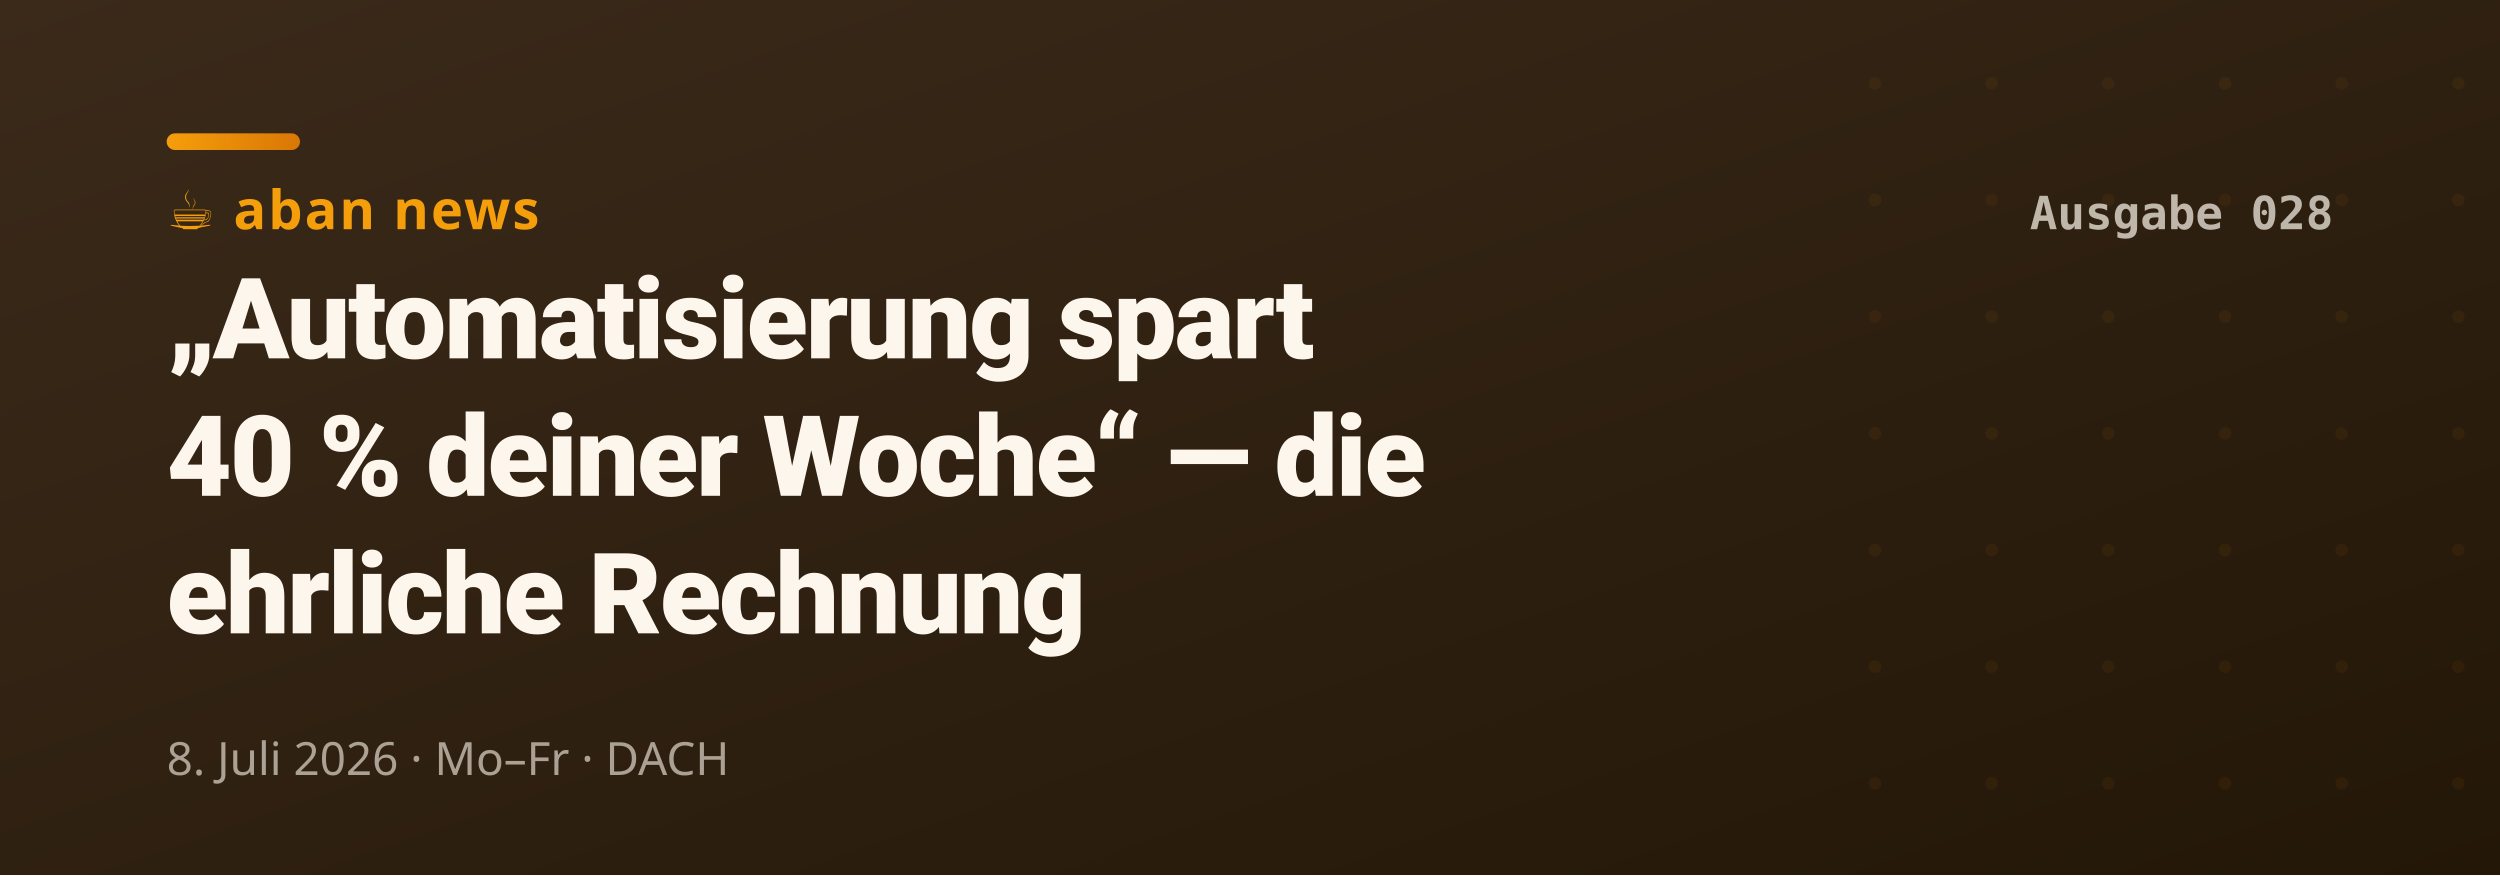
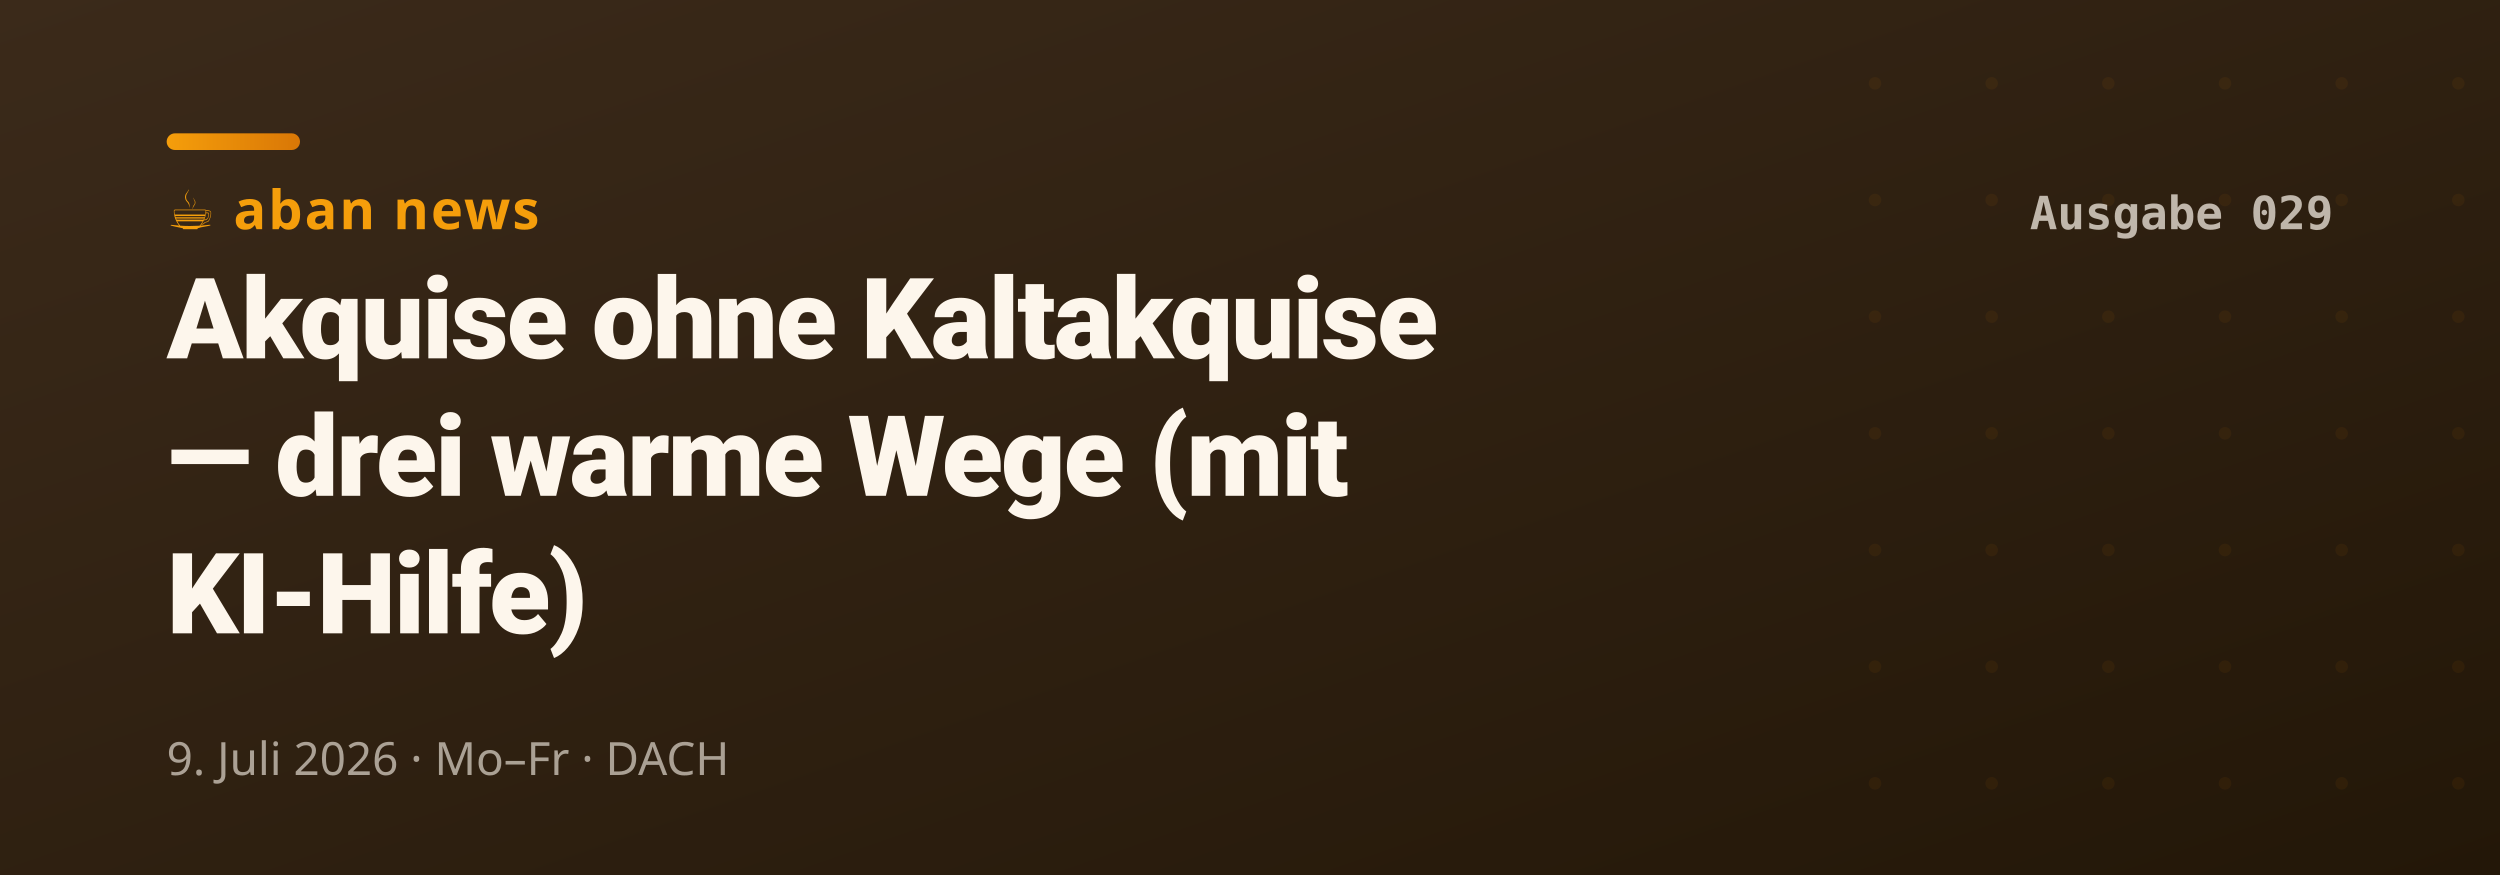
- <svg xmlns="http://www.w3.org/2000/svg" viewBox="0 0 1200 420" role="img" aria-label="aban news Ausgabe 028">
+ <svg xmlns="http://www.w3.org/2000/svg" viewBox="0 0 1200 420" role="img" aria-label="aban news Ausgabe 029">
  <defs>
    <linearGradient id="bg" x1="0" y1="0" x2="1" y2="1">
      <stop offset="0" stop-color="#3b2a1a" />
      <stop offset="1" stop-color="#231708" />
    </linearGradient>
    <linearGradient id="accent" x1="0" y1="0" x2="1" y2="0">
      <stop offset="0" stop-color="#f59e0b" />
      <stop offset="1" stop-color="#d97706" />
    </linearGradient>
  </defs>
  <rect width="1200" height="420" fill="url(#bg)" />
  <g fill="#d97706" opacity="0.07">
    <circle cx="900" cy="40" r="3" />
    <circle cx="956" cy="40" r="3" />
    <circle cx="1012" cy="40" r="3" />
    <circle cx="1068" cy="40" r="3" />
    <circle cx="1124" cy="40" r="3" />
    <circle cx="1180" cy="40" r="3" />
    <circle cx="900" cy="96" r="3" />
    <circle cx="956" cy="96" r="3" />
    <circle cx="1012" cy="96" r="3" />
    <circle cx="1068" cy="96" r="3" />
    <circle cx="1124" cy="96" r="3" />
    <circle cx="1180" cy="96" r="3" />
    <circle cx="900" cy="152" r="3" />
    <circle cx="956" cy="152" r="3" />
    <circle cx="1012" cy="152" r="3" />
    <circle cx="1068" cy="152" r="3" />
    <circle cx="1124" cy="152" r="3" />
    <circle cx="1180" cy="152" r="3" />
    <circle cx="900" cy="208" r="3" />
    <circle cx="956" cy="208" r="3" />
    <circle cx="1012" cy="208" r="3" />
    <circle cx="1068" cy="208" r="3" />
    <circle cx="1124" cy="208" r="3" />
    <circle cx="1180" cy="208" r="3" />
    <circle cx="900" cy="264" r="3" />
    <circle cx="956" cy="264" r="3" />
    <circle cx="1012" cy="264" r="3" />
    <circle cx="1068" cy="264" r="3" />
    <circle cx="1124" cy="264" r="3" />
    <circle cx="1180" cy="264" r="3" />
    <circle cx="900" cy="320" r="3" />
    <circle cx="956" cy="320" r="3" />
    <circle cx="1012" cy="320" r="3" />
    <circle cx="1068" cy="320" r="3" />
    <circle cx="1124" cy="320" r="3" />
    <circle cx="1180" cy="320" r="3" />
    <circle cx="900" cy="376" r="3" />
    <circle cx="956" cy="376" r="3" />
    <circle cx="1012" cy="376" r="3" />
    <circle cx="1068" cy="376" r="3" />
    <circle cx="1124" cy="376" r="3" />
    <circle cx="1180" cy="376" r="3" />
  </g>
  <rect x="80" y="64" width="64" height="8" rx="4" fill="url(#accent)" />
  <text x="80" y="110" font-family="ui-sans-serif,system-ui,sans-serif" font-size="26" font-weight="700" fill="#f59e0b" letter-spacing="1">☕ aban news</text>
-   <text x="1120" y="110" text-anchor="end" font-family="ui-monospace,SFMono-Regular,Menlo,monospace" font-size="22" font-weight="600" fill="#fdf6ec" opacity="0.7">Ausgabe 028</text>
-   <text x="80" y="172" font-family="ui-sans-serif,system-ui,-apple-system,Segoe UI,Roboto,Helvetica,Arial,sans-serif" font-size="54" font-weight="800" fill="#fdf6ec" letter-spacing="-1">„Automatisierung spart</text>
-   <text x="80" y="238" font-family="ui-sans-serif,system-ui,-apple-system,Segoe UI,Roboto,Helvetica,Arial,sans-serif" font-size="54" font-weight="800" fill="#fdf6ec" letter-spacing="-1">40 % deiner Woche“ — die</text>
-   <text x="80" y="304" font-family="ui-sans-serif,system-ui,-apple-system,Segoe UI,Roboto,Helvetica,Arial,sans-serif" font-size="54" font-weight="800" fill="#fdf6ec" letter-spacing="-1">ehrliche Rechnung</text>
-   <text x="80" y="372" font-family="ui-sans-serif,system-ui,sans-serif" font-size="22" font-weight="500" fill="#fdf6ec" opacity="0.6">8. Juli 2026 · Mo–Fr · DACH</text>
+   <text x="1120" y="110" text-anchor="end" font-family="ui-monospace,SFMono-Regular,Menlo,monospace" font-size="22" font-weight="600" fill="#fdf6ec" opacity="0.7">Ausgabe 029</text>
+   <text x="80" y="172" font-family="ui-sans-serif,system-ui,-apple-system,Segoe UI,Roboto,Helvetica,Arial,sans-serif" font-size="54" font-weight="800" fill="#fdf6ec" letter-spacing="-1">Akquise ohne Kaltakquise</text>
+   <text x="80" y="238" font-family="ui-sans-serif,system-ui,-apple-system,Segoe UI,Roboto,Helvetica,Arial,sans-serif" font-size="54" font-weight="800" fill="#fdf6ec" letter-spacing="-1">— drei warme Wege (mit</text>
+   <text x="80" y="304" font-family="ui-sans-serif,system-ui,-apple-system,Segoe UI,Roboto,Helvetica,Arial,sans-serif" font-size="54" font-weight="800" fill="#fdf6ec" letter-spacing="-1">KI-Hilfe)</text>
+   <text x="80" y="372" font-family="ui-sans-serif,system-ui,sans-serif" font-size="22" font-weight="500" fill="#fdf6ec" opacity="0.6">9. Juli 2026 · Mo–Fr · DACH</text>
</svg>
